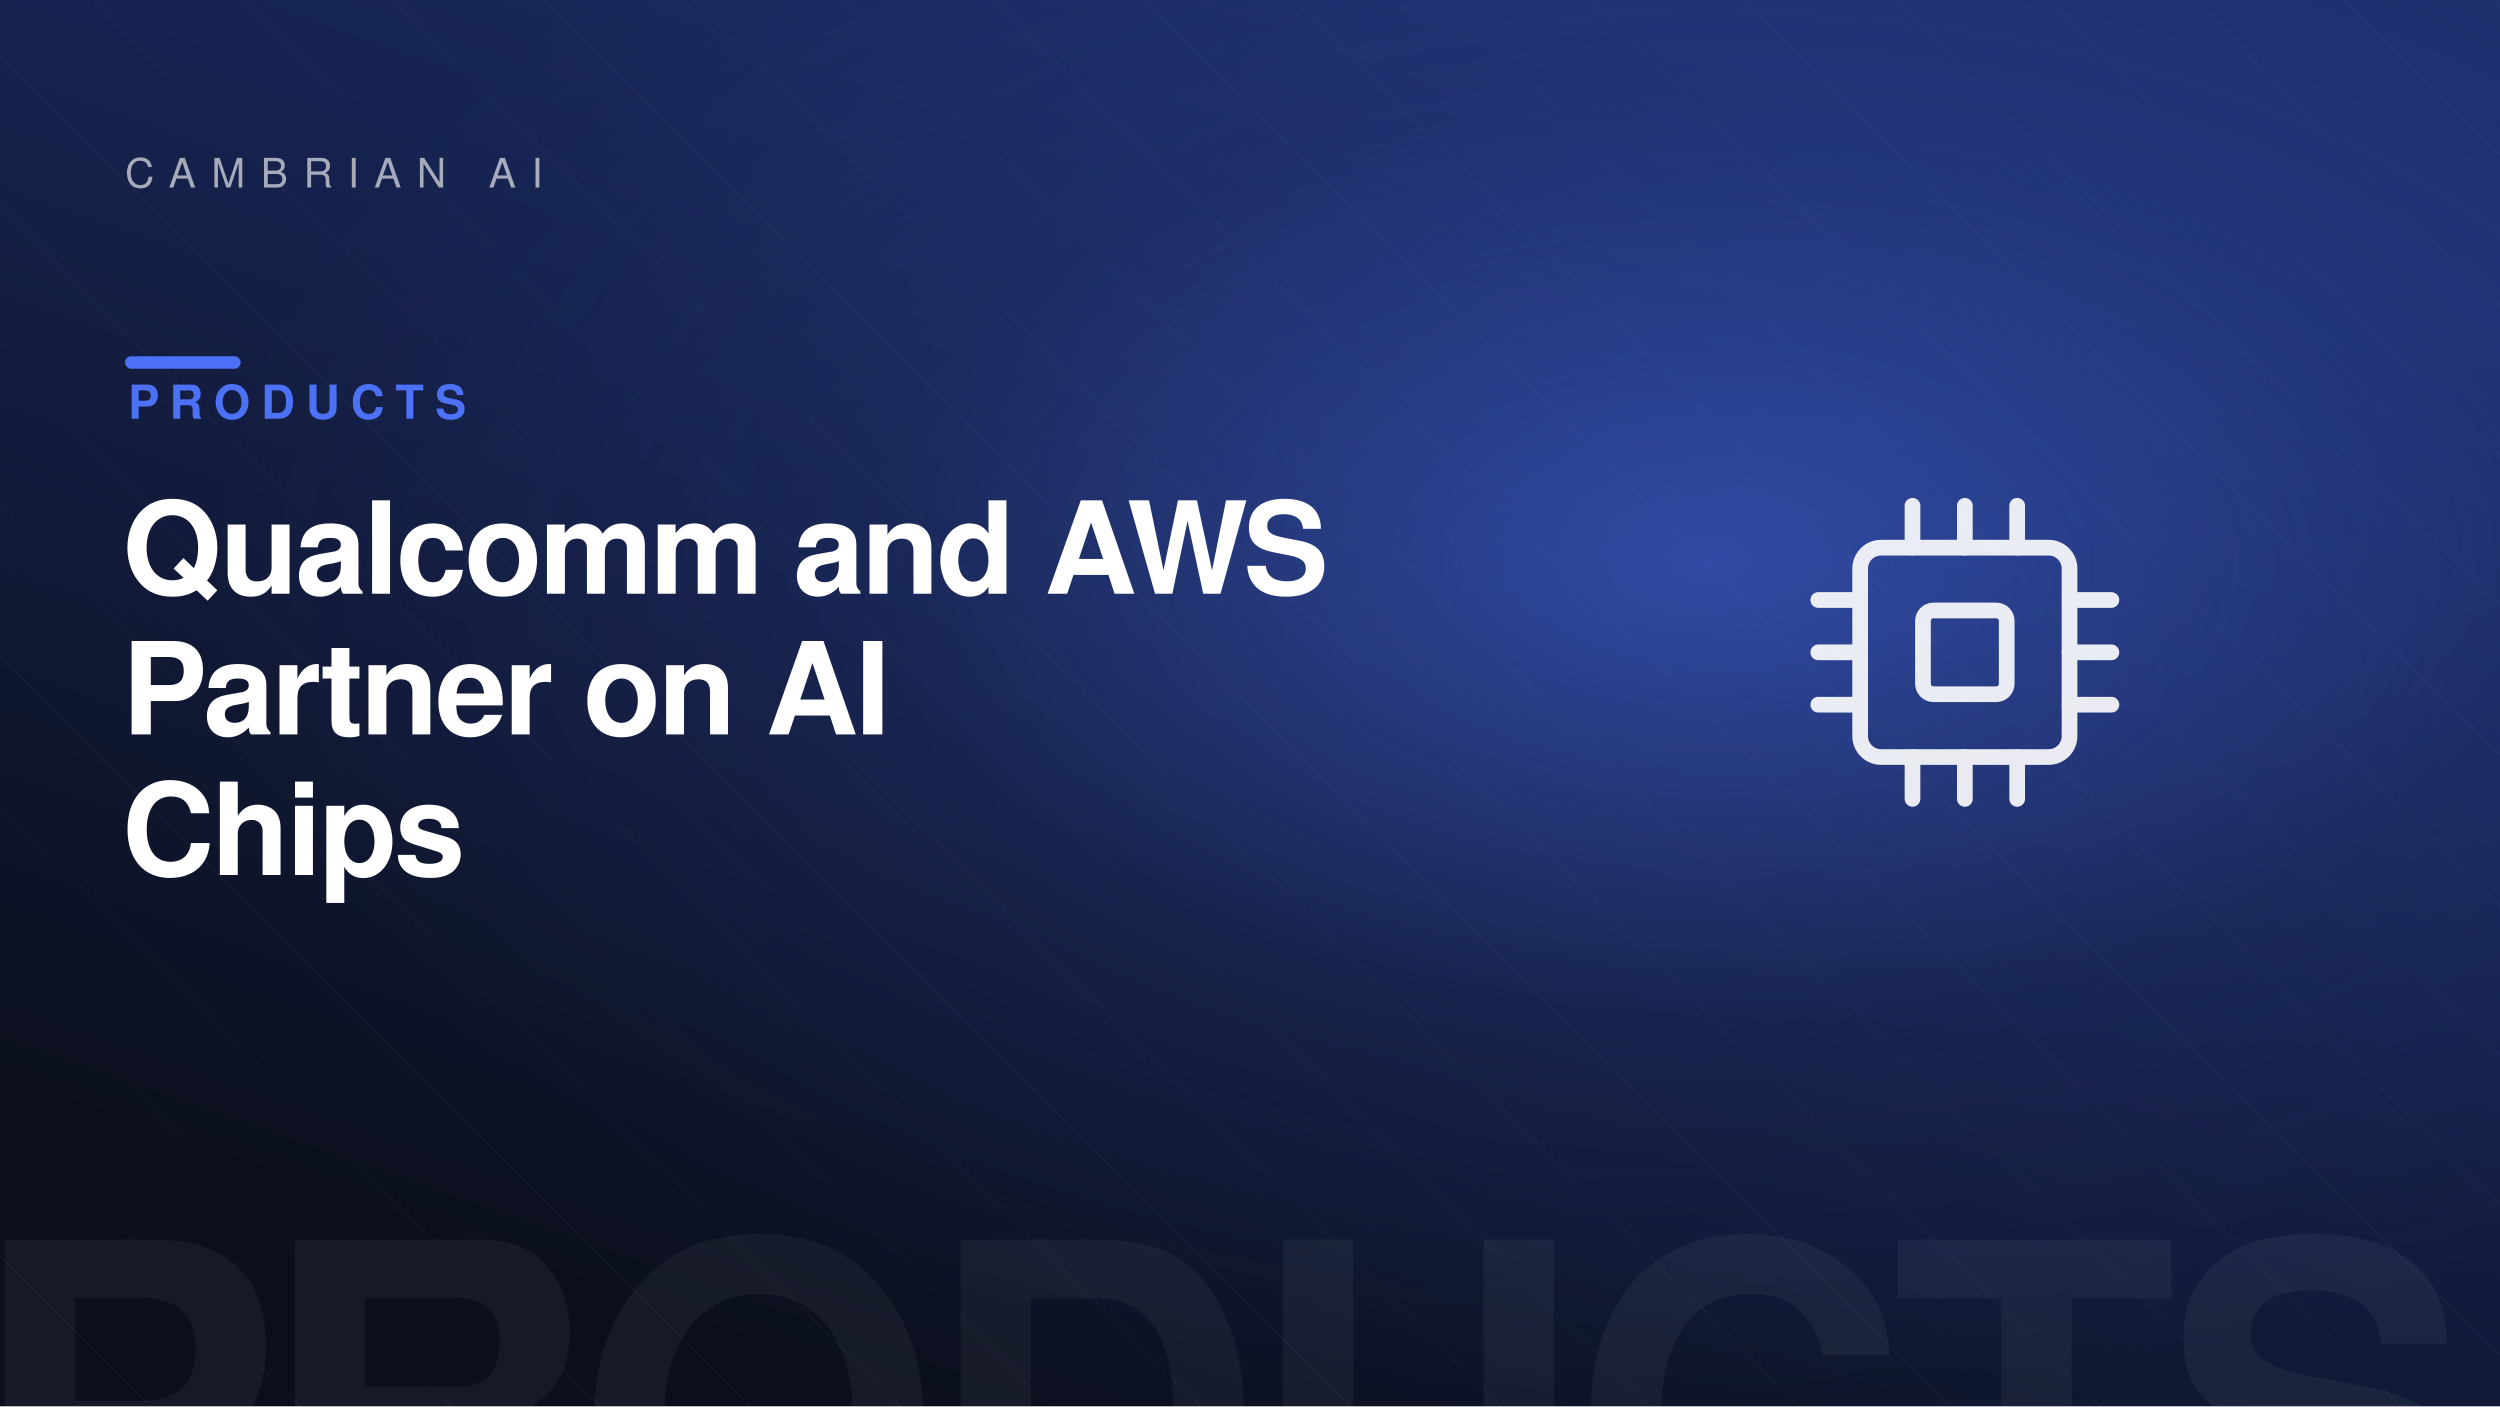
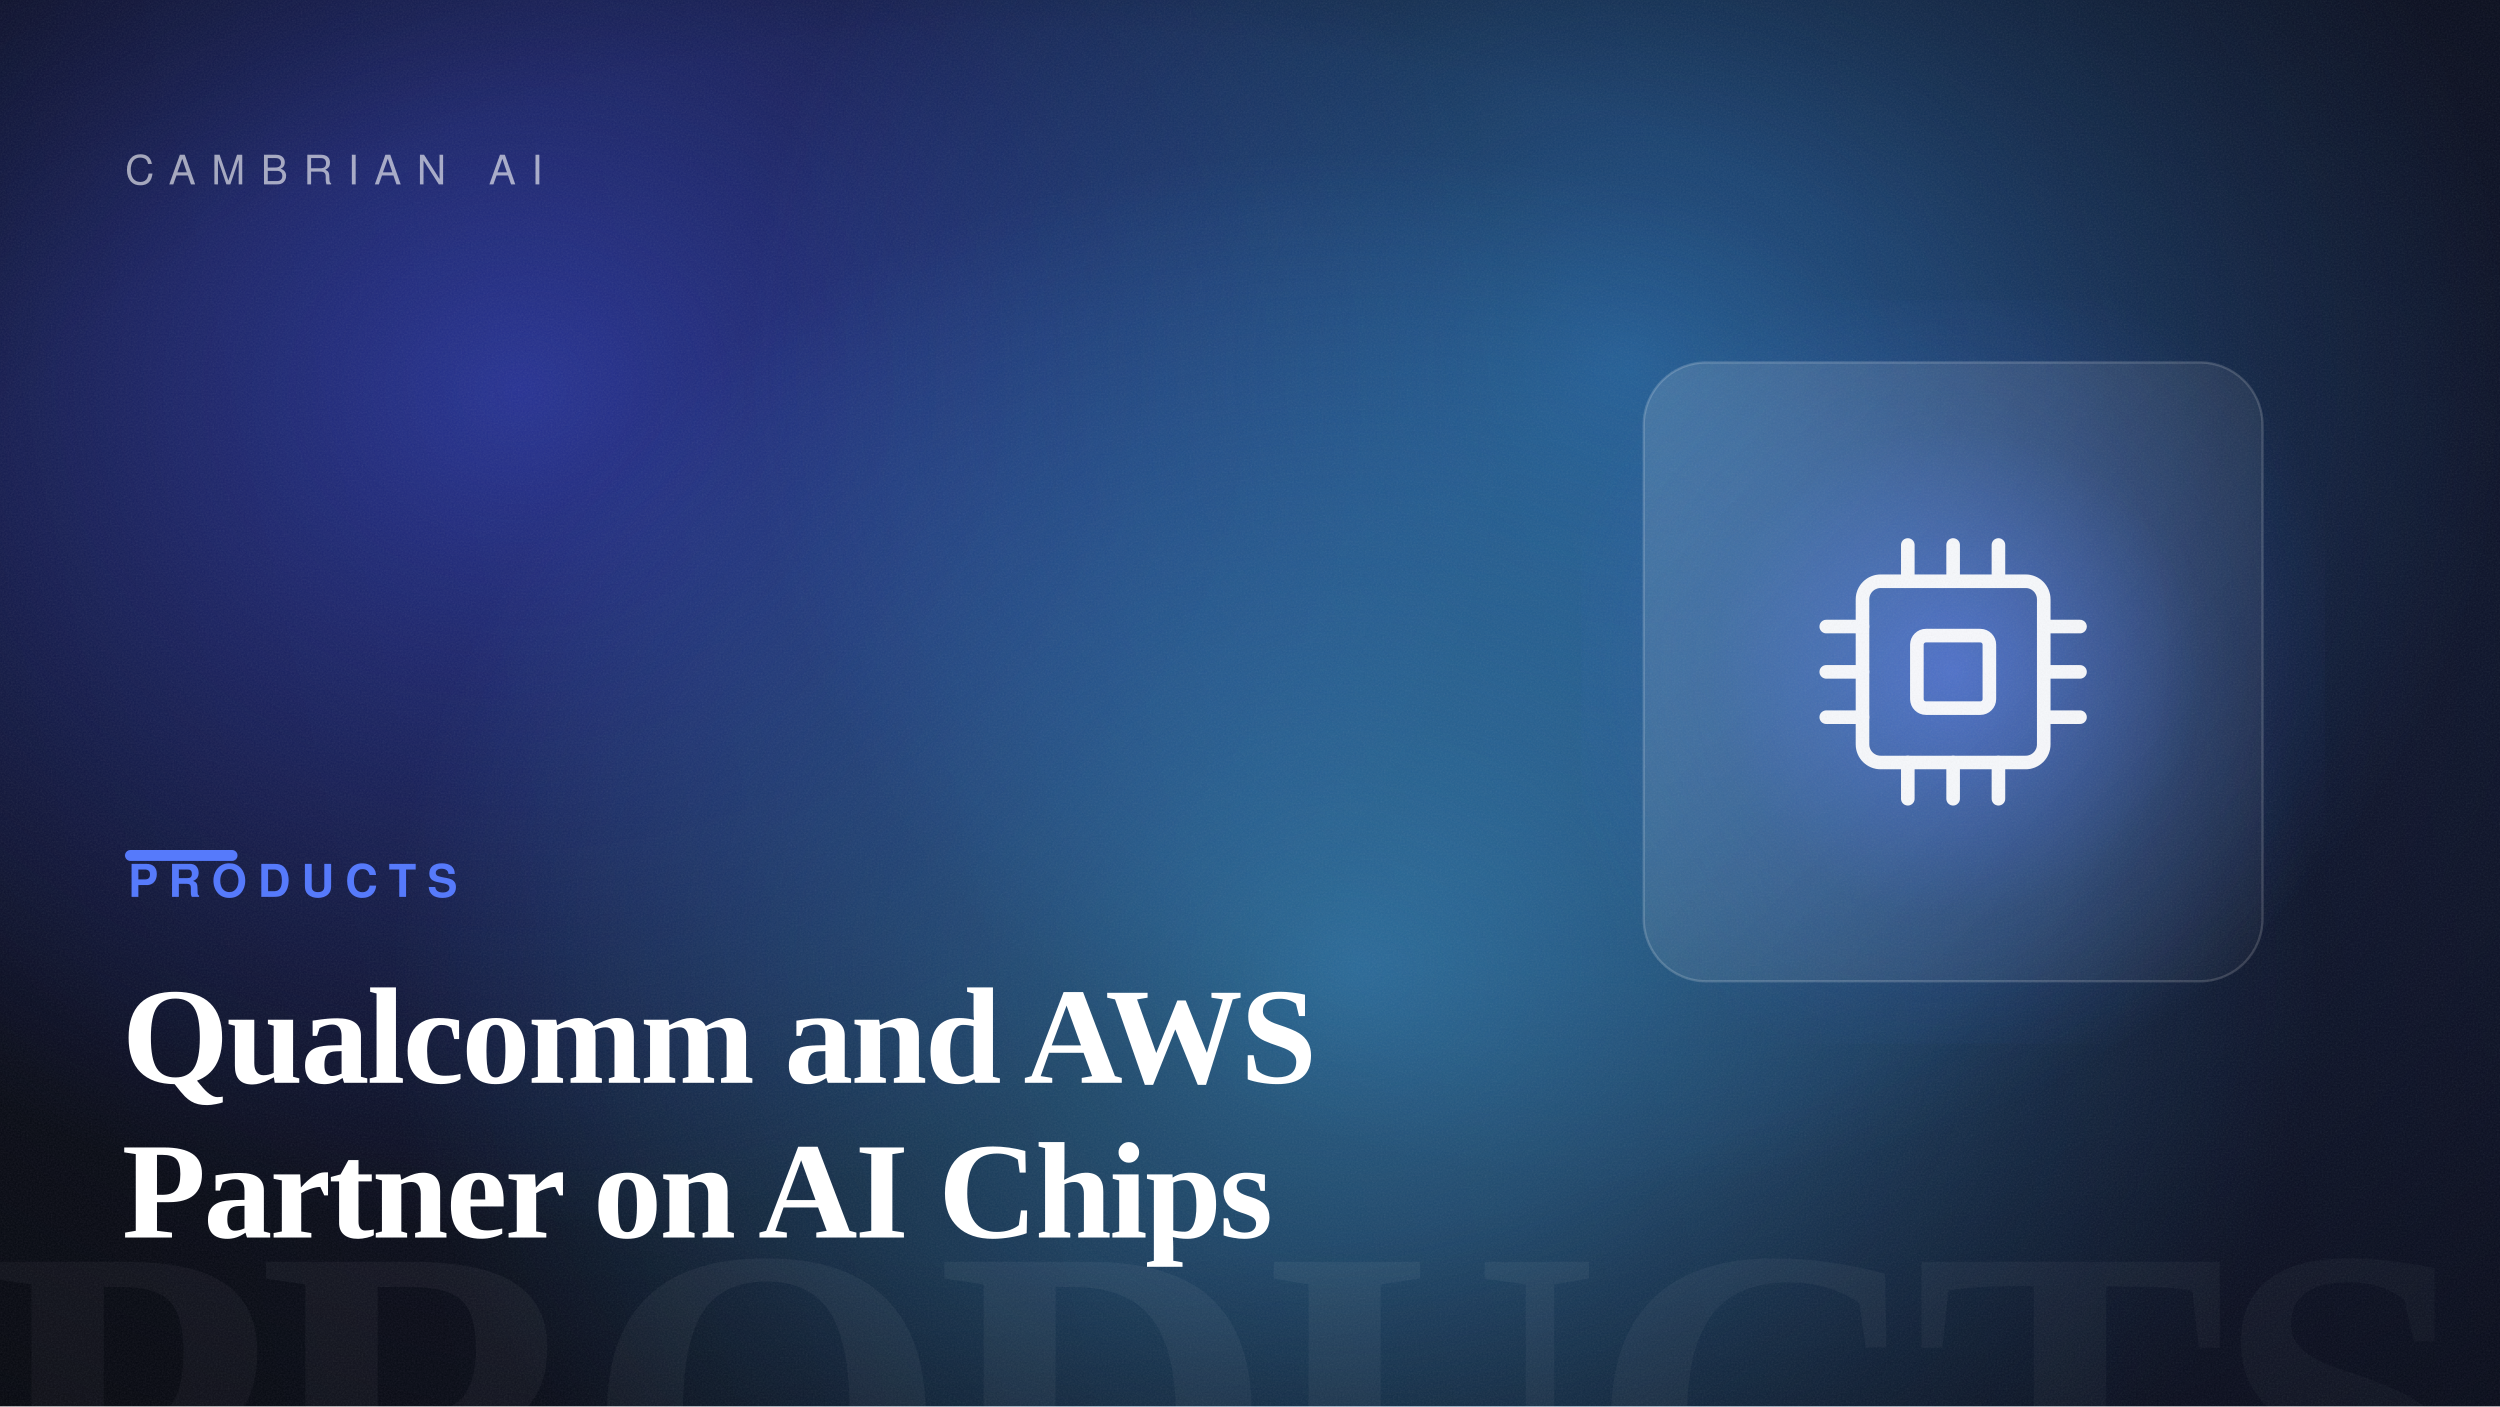
<svg xmlns="http://www.w3.org/2000/svg" width="1600" height="900" viewBox="0 0 1600 900" role="img" aria-label="Qualcomm and AWS Partner on AI Chips">
  <defs>
-     <linearGradient id="bg" gradientTransform="rotate(301 0.5 0.5)">
-       <stop offset="0" stop-color="hsl(227, 44%, 8%)" />
-       <stop offset="1" stop-color="hsl(227, 58%, 26%)" />
+     <linearGradient id="bg" gradientTransform="rotate(-8 0.5 0.5)">
+       <stop offset="0" stop-color="hsl(227, 48%, 6%)" />
+       <stop offset="1" stop-color="hsl(227, 54%, 13%)" />
    </linearGradient>
-     <radialGradient id="glow" cx="68%" cy="40%" r="60%">
-       <stop offset="0" stop-color="hsl(227, 90%, 63%)" stop-opacity="0.5" />
-       <stop offset="55%" stop-color="hsl(227, 90%, 63%)" stop-opacity="0.1" />
-       <stop offset="100%" stop-color="hsl(227, 90%, 63%)" stop-opacity="0" />
+     <radialGradient id="b1">
+       <stop offset="0" stop-color="hsl(234, 88%, 60%)" stop-opacity="0.55" />
+       <stop offset="100%" stop-color="hsl(234, 88%, 60%)" stop-opacity="0" />
    </radialGradient>
+     <radialGradient id="b2">
+       <stop offset="0" stop-color="hsl(208, 82%, 56%)" stop-opacity="0.5" />
+       <stop offset="100%" stop-color="hsl(208, 82%, 56%)" stop-opacity="0" />
+     </radialGradient>
+     <radialGradient id="b3">
+       <stop offset="0" stop-color="hsl(202, 92%, 62%)" stop-opacity="0.5" />
+       <stop offset="100%" stop-color="hsl(202, 92%, 62%)" stop-opacity="0" />
+     </radialGradient>
+     <radialGradient id="cardGlow" cx="50%" cy="50%" r="55%">
+       <stop offset="0" stop-color="hsl(227, 95%, 66%)" stop-opacity="0.6" />
+       <stop offset="60%" stop-color="hsl(227, 95%, 66%)" stop-opacity="0.12" />
+       <stop offset="100%" stop-color="hsl(227, 95%, 66%)" stop-opacity="0" />
+     </radialGradient>
+     <radialGradient id="vignette" cx="42%" cy="46%" r="80%">
+       <stop offset="55%" stop-color="#000" stop-opacity="0" />
+       <stop offset="100%" stop-color="#000" stop-opacity="0.5" />
+     </radialGradient>
+     <linearGradient id="glass" x1="0" y1="0" x2="1" y2="1">
+       <stop offset="0" stop-color="#ffffff" stop-opacity="0.14" />
+       <stop offset="1" stop-color="#ffffff" stop-opacity="0.03" />
+     </linearGradient>
+     <filter id="grain">
+       <feTurbulence type="fractalNoise" baseFrequency="0.9" numOctaves="2" stitchTiles="stitch" result="n" />
+       <feColorMatrix in="n" type="saturate" values="0" />
+     </filter>
  </defs>
  <rect width="1600" height="900" fill="url(#bg)" />
-   <g>
-     <line x1="-900" y1="0" x2="0" y2="900" stroke="#ffffff" stroke-width="1" opacity="0.028" />
-     <line x1="-804" y1="0" x2="96" y2="900" stroke="#ffffff" stroke-width="1" opacity="0.028" />
-     <line x1="-708" y1="0" x2="192" y2="900" stroke="#ffffff" stroke-width="1" opacity="0.028" />
-     <line x1="-612" y1="0" x2="288" y2="900" stroke="#ffffff" stroke-width="1" opacity="0.028" />
-     <line x1="-516" y1="0" x2="384" y2="900" stroke="#ffffff" stroke-width="1" opacity="0.028" />
-     <line x1="-420" y1="0" x2="480" y2="900" stroke="#ffffff" stroke-width="1" opacity="0.028" />
-     <line x1="-324" y1="0" x2="576" y2="900" stroke="#ffffff" stroke-width="1" opacity="0.028" />
-     <line x1="-228" y1="0" x2="672" y2="900" stroke="#ffffff" stroke-width="1" opacity="0.028" />
-     <line x1="-132" y1="0" x2="768" y2="900" stroke="#ffffff" stroke-width="1" opacity="0.028" />
-     <line x1="-36" y1="0" x2="864" y2="900" stroke="#ffffff" stroke-width="1" opacity="0.028" />
-     <line x1="60" y1="0" x2="960" y2="900" stroke="#ffffff" stroke-width="1" opacity="0.028" />
-     <line x1="156" y1="0" x2="1056" y2="900" stroke="#ffffff" stroke-width="1" opacity="0.028" />
-     <line x1="252" y1="0" x2="1152" y2="900" stroke="#ffffff" stroke-width="1" opacity="0.028" />
-     <line x1="348" y1="0" x2="1248" y2="900" stroke="#ffffff" stroke-width="1" opacity="0.028" />
-     <line x1="444" y1="0" x2="1344" y2="900" stroke="#ffffff" stroke-width="1" opacity="0.028" />
-     <line x1="540" y1="0" x2="1440" y2="900" stroke="#ffffff" stroke-width="1" opacity="0.028" />
-     <line x1="636" y1="0" x2="1536" y2="900" stroke="#ffffff" stroke-width="1" opacity="0.028" />
-     <line x1="732" y1="0" x2="1632" y2="900" stroke="#ffffff" stroke-width="1" opacity="0.028" />
-     <line x1="828" y1="0" x2="1728" y2="900" stroke="#ffffff" stroke-width="1" opacity="0.028" />
-     <line x1="924" y1="0" x2="1824" y2="900" stroke="#ffffff" stroke-width="1" opacity="0.028" />
-     <line x1="1020" y1="0" x2="1920" y2="900" stroke="#ffffff" stroke-width="1" opacity="0.028" />
-     <line x1="1116" y1="0" x2="2016" y2="900" stroke="#ffffff" stroke-width="1" opacity="0.028" />
-     <line x1="1212" y1="0" x2="2112" y2="900" stroke="#ffffff" stroke-width="1" opacity="0.028" />
-     <line x1="1308" y1="0" x2="2208" y2="900" stroke="#ffffff" stroke-width="1" opacity="0.028" />
-     <line x1="1404" y1="0" x2="2304" y2="900" stroke="#ffffff" stroke-width="1" opacity="0.028" />
-     <line x1="1500" y1="0" x2="2400" y2="900" stroke="#ffffff" stroke-width="1" opacity="0.028" />
-     <line x1="1596" y1="0" x2="2496" y2="900" stroke="#ffffff" stroke-width="1" opacity="0.028" />
-   </g>
-   <text x="1584" y="1012" text-anchor="end" font-family="Helvetica, Arial, sans-serif" font-size="300" font-weight="800" letter-spacing="-10" fill="#ffffff" opacity="0.05">PRODUCTS</text>
-   <rect width="1600" height="900" fill="url(#glow)" />
-   <g transform="translate(1090 250) scale(3.35)" fill="none" stroke="#ffffff" stroke-width="3" stroke-linecap="round" stroke-linejoin="round" opacity="0.9">
+   <ellipse cx="332" cy="249" rx="640" ry="540" fill="url(#b1)" />
+   <ellipse cx="1043" cy="236" rx="560" ry="520" fill="url(#b2)" />
+   <ellipse cx="867" cy="619" rx="620" ry="520" fill="url(#b3)" />
+   <text x="1584" y="1004" text-anchor="end" font-family="Georgia, 'Times New Roman', serif" font-size="300" font-weight="700" letter-spacing="-8" fill="#ffffff" opacity="0.05">PRODUCTS</text>
+   <rect x="1012" y="192" width="476" height="476" fill="url(#cardGlow)" />
+   <rect x="1052" y="232" width="396" height="396" rx="40" fill="url(#glass)" stroke="#ffffff" stroke-opacity="0.18" stroke-width="1.5" />
+   <g transform="translate(1105 285) scale(2.9)" fill="none" stroke="#ffffff" stroke-width="3" stroke-linecap="round" stroke-linejoin="round" opacity="0.95">
    <rect x="30" y="30" width="40" height="40" rx="4" />
    <rect x="42" y="42" width="16" height="16" rx="2" />
    <path d="M40 22v8M50 22v8M60 22v8M40 70v8M50 70v8M60 70v8M22 40h8M22 50h8M22 60h8M70 40h8M70 50h8M70 60h8" />
  </g>
-   <text x="80" y="120" font-family="Helvetica, Arial, sans-serif" font-size="26" letter-spacing="10" fill="#ffffff" opacity="0.62">CAMBRIAN AI</text>
-   <rect x="80" y="228" width="74" height="8" rx="4" fill="hsl(227, 90%, 63%)" />
-   <text x="82" y="268" font-family="Helvetica, Arial, sans-serif" font-size="30" font-weight="700" letter-spacing="7" fill="hsl(227, 90%, 63%)">PRODUCTS</text>
-   <text x="78" y="380" font-family="Helvetica, Arial, sans-serif" font-size="82" font-weight="700" letter-spacing="-2" fill="#ffffff">Qualcomm and AWS</text>
-   <text x="78" y="470" font-family="Helvetica, Arial, sans-serif" font-size="82" font-weight="700" letter-spacing="-2" fill="#ffffff">Partner on AI</text>
-   <text x="78" y="560" font-family="Helvetica, Arial, sans-serif" font-size="82" font-weight="700" letter-spacing="-2" fill="#ffffff">Chips</text>
+   <rect width="1600" height="900" fill="url(#vignette)" />
+   <rect width="1600" height="900" filter="url(#grain)" opacity="0.09" />
+   <text x="80" y="118" font-family="Helvetica, Arial, sans-serif" font-size="26" letter-spacing="10" fill="#ffffff" opacity="0.6">CAMBRIAN AI</text>
+   <rect x="80" y="544" width="72" height="7" rx="3.5" fill="hsl(227, 95%, 66%)" />
+   <text x="82" y="574" font-family="Helvetica, Arial, sans-serif" font-size="29" font-weight="700" letter-spacing="7" fill="hsl(227, 95%, 66%)">PRODUCTS</text>
+   <text x="78" y="693" font-family="Georgia, 'Times New Roman', serif" font-size="88" font-weight="600" letter-spacing="-1.5" fill="#ffffff">Qualcomm and AWS</text>
+   <text x="78" y="792" font-family="Georgia, 'Times New Roman', serif" font-size="88" font-weight="600" letter-spacing="-1.5" fill="#ffffff">Partner on AI Chips</text>
</svg>
